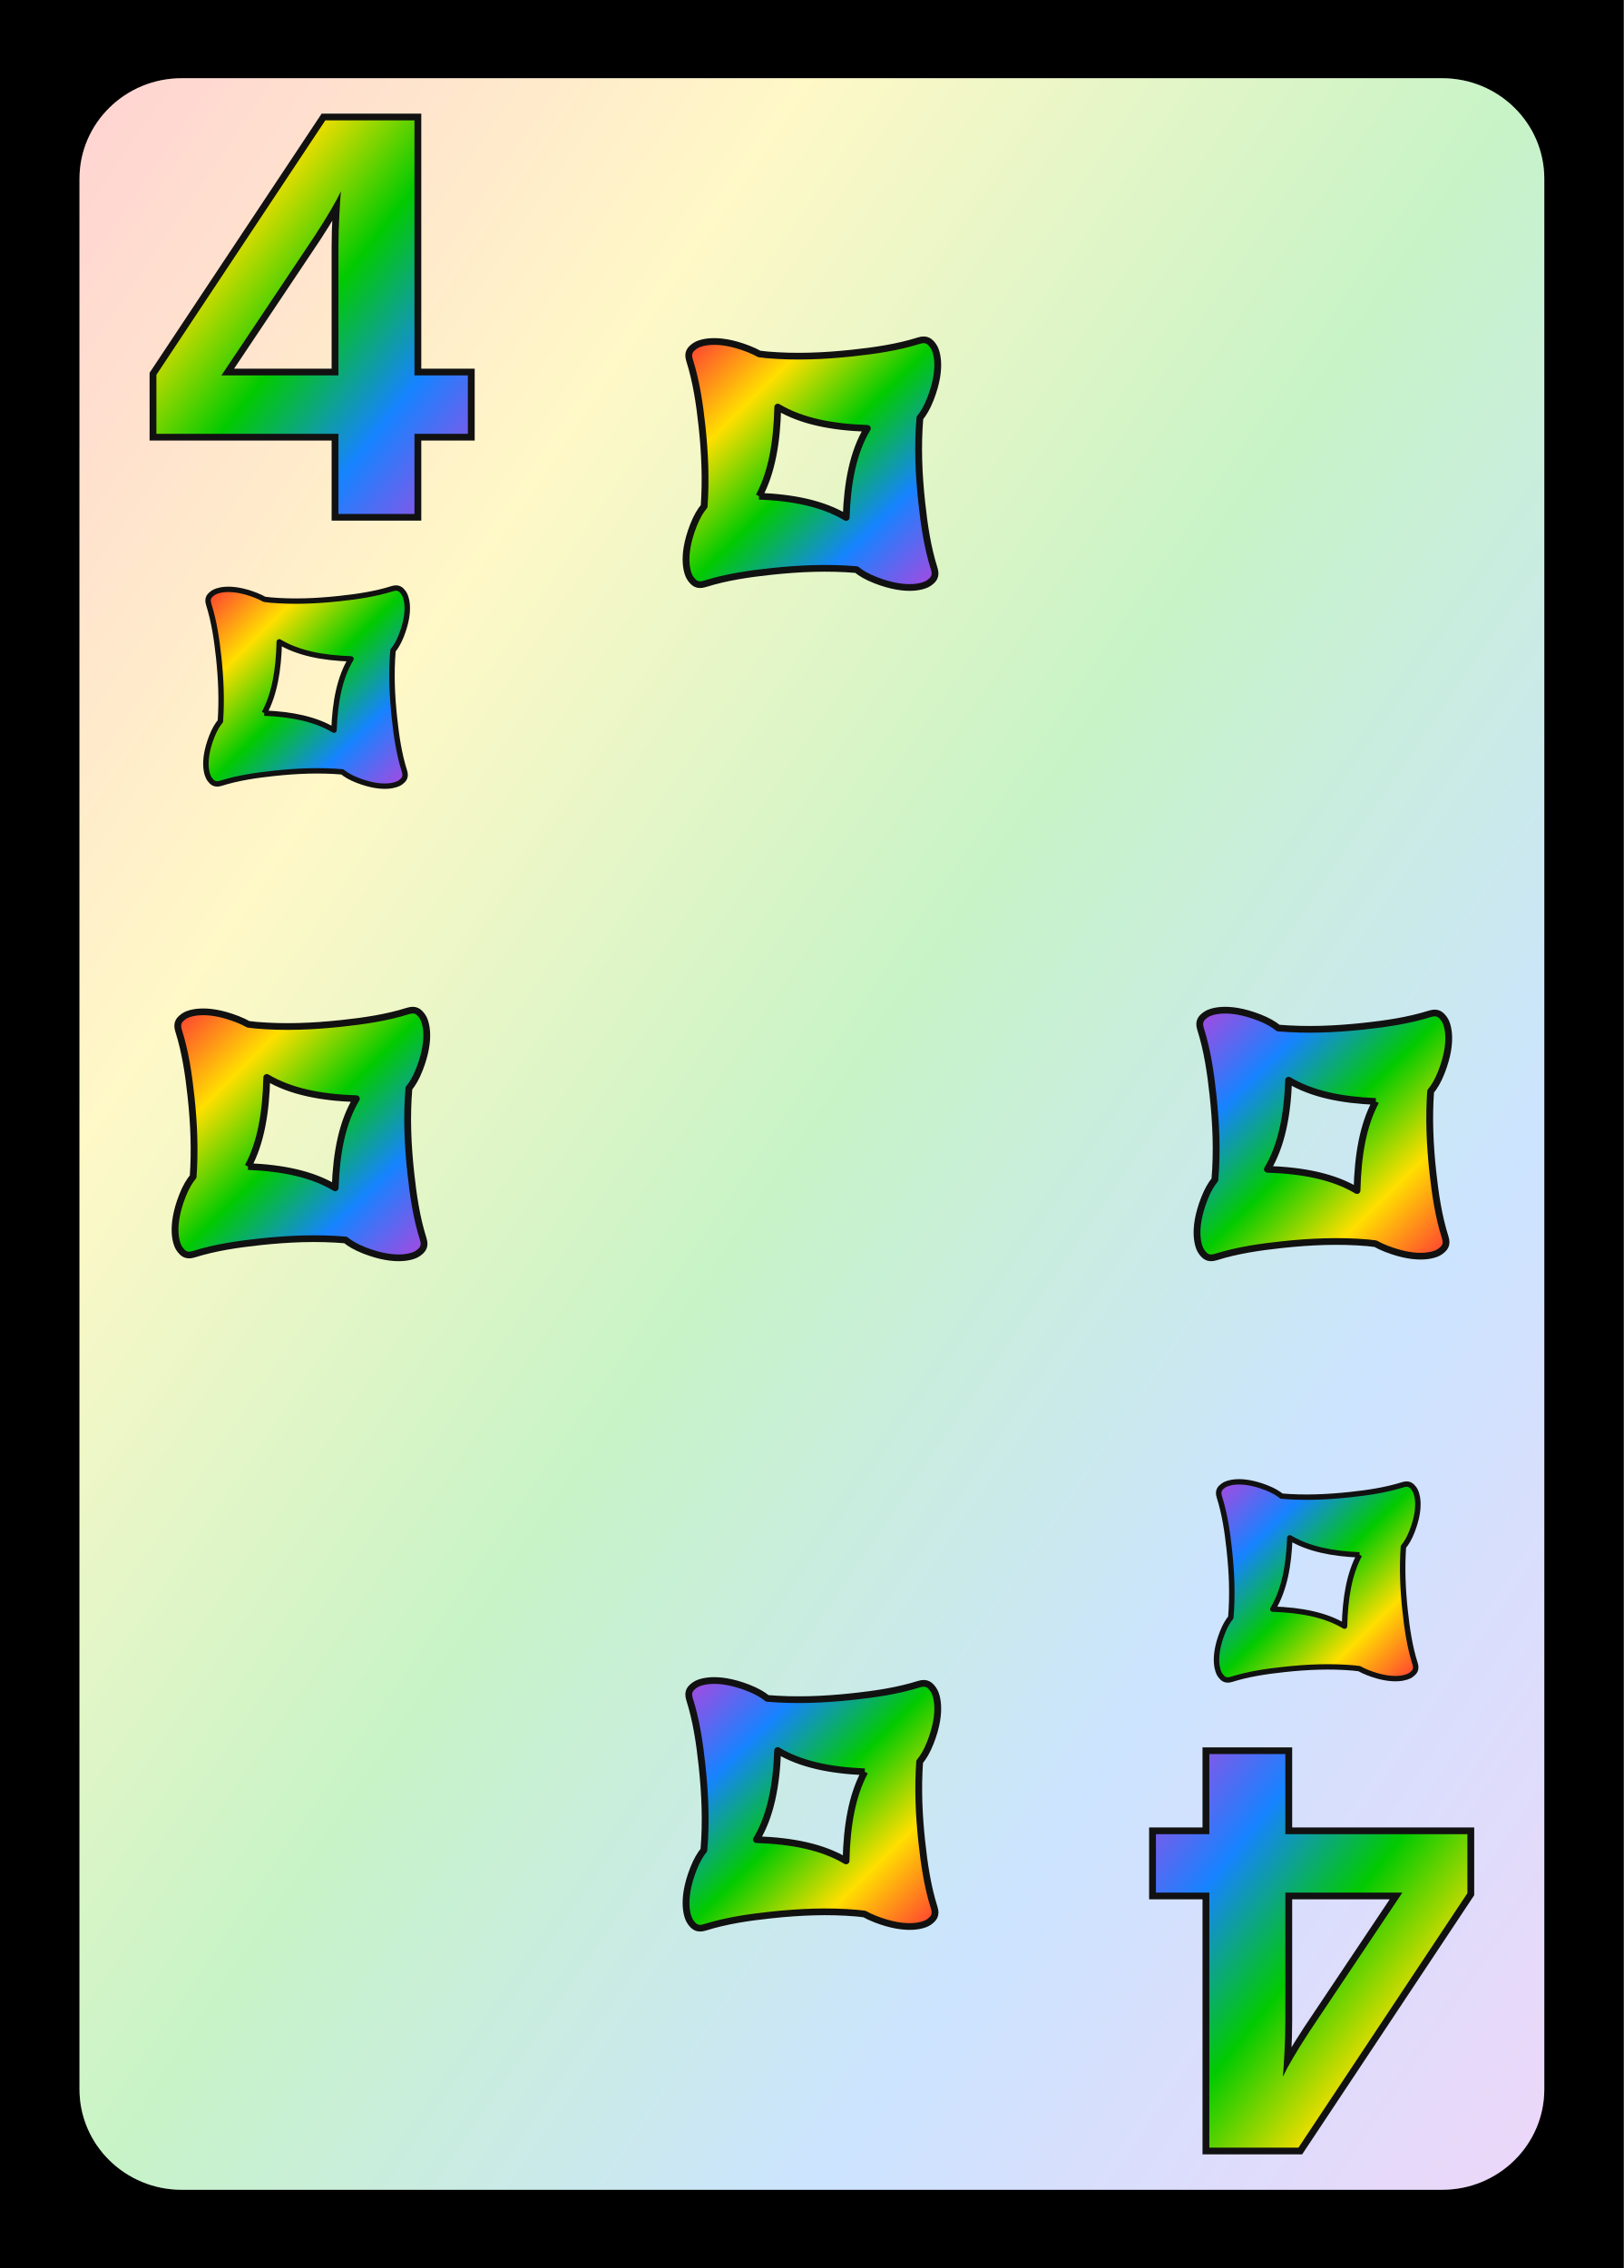
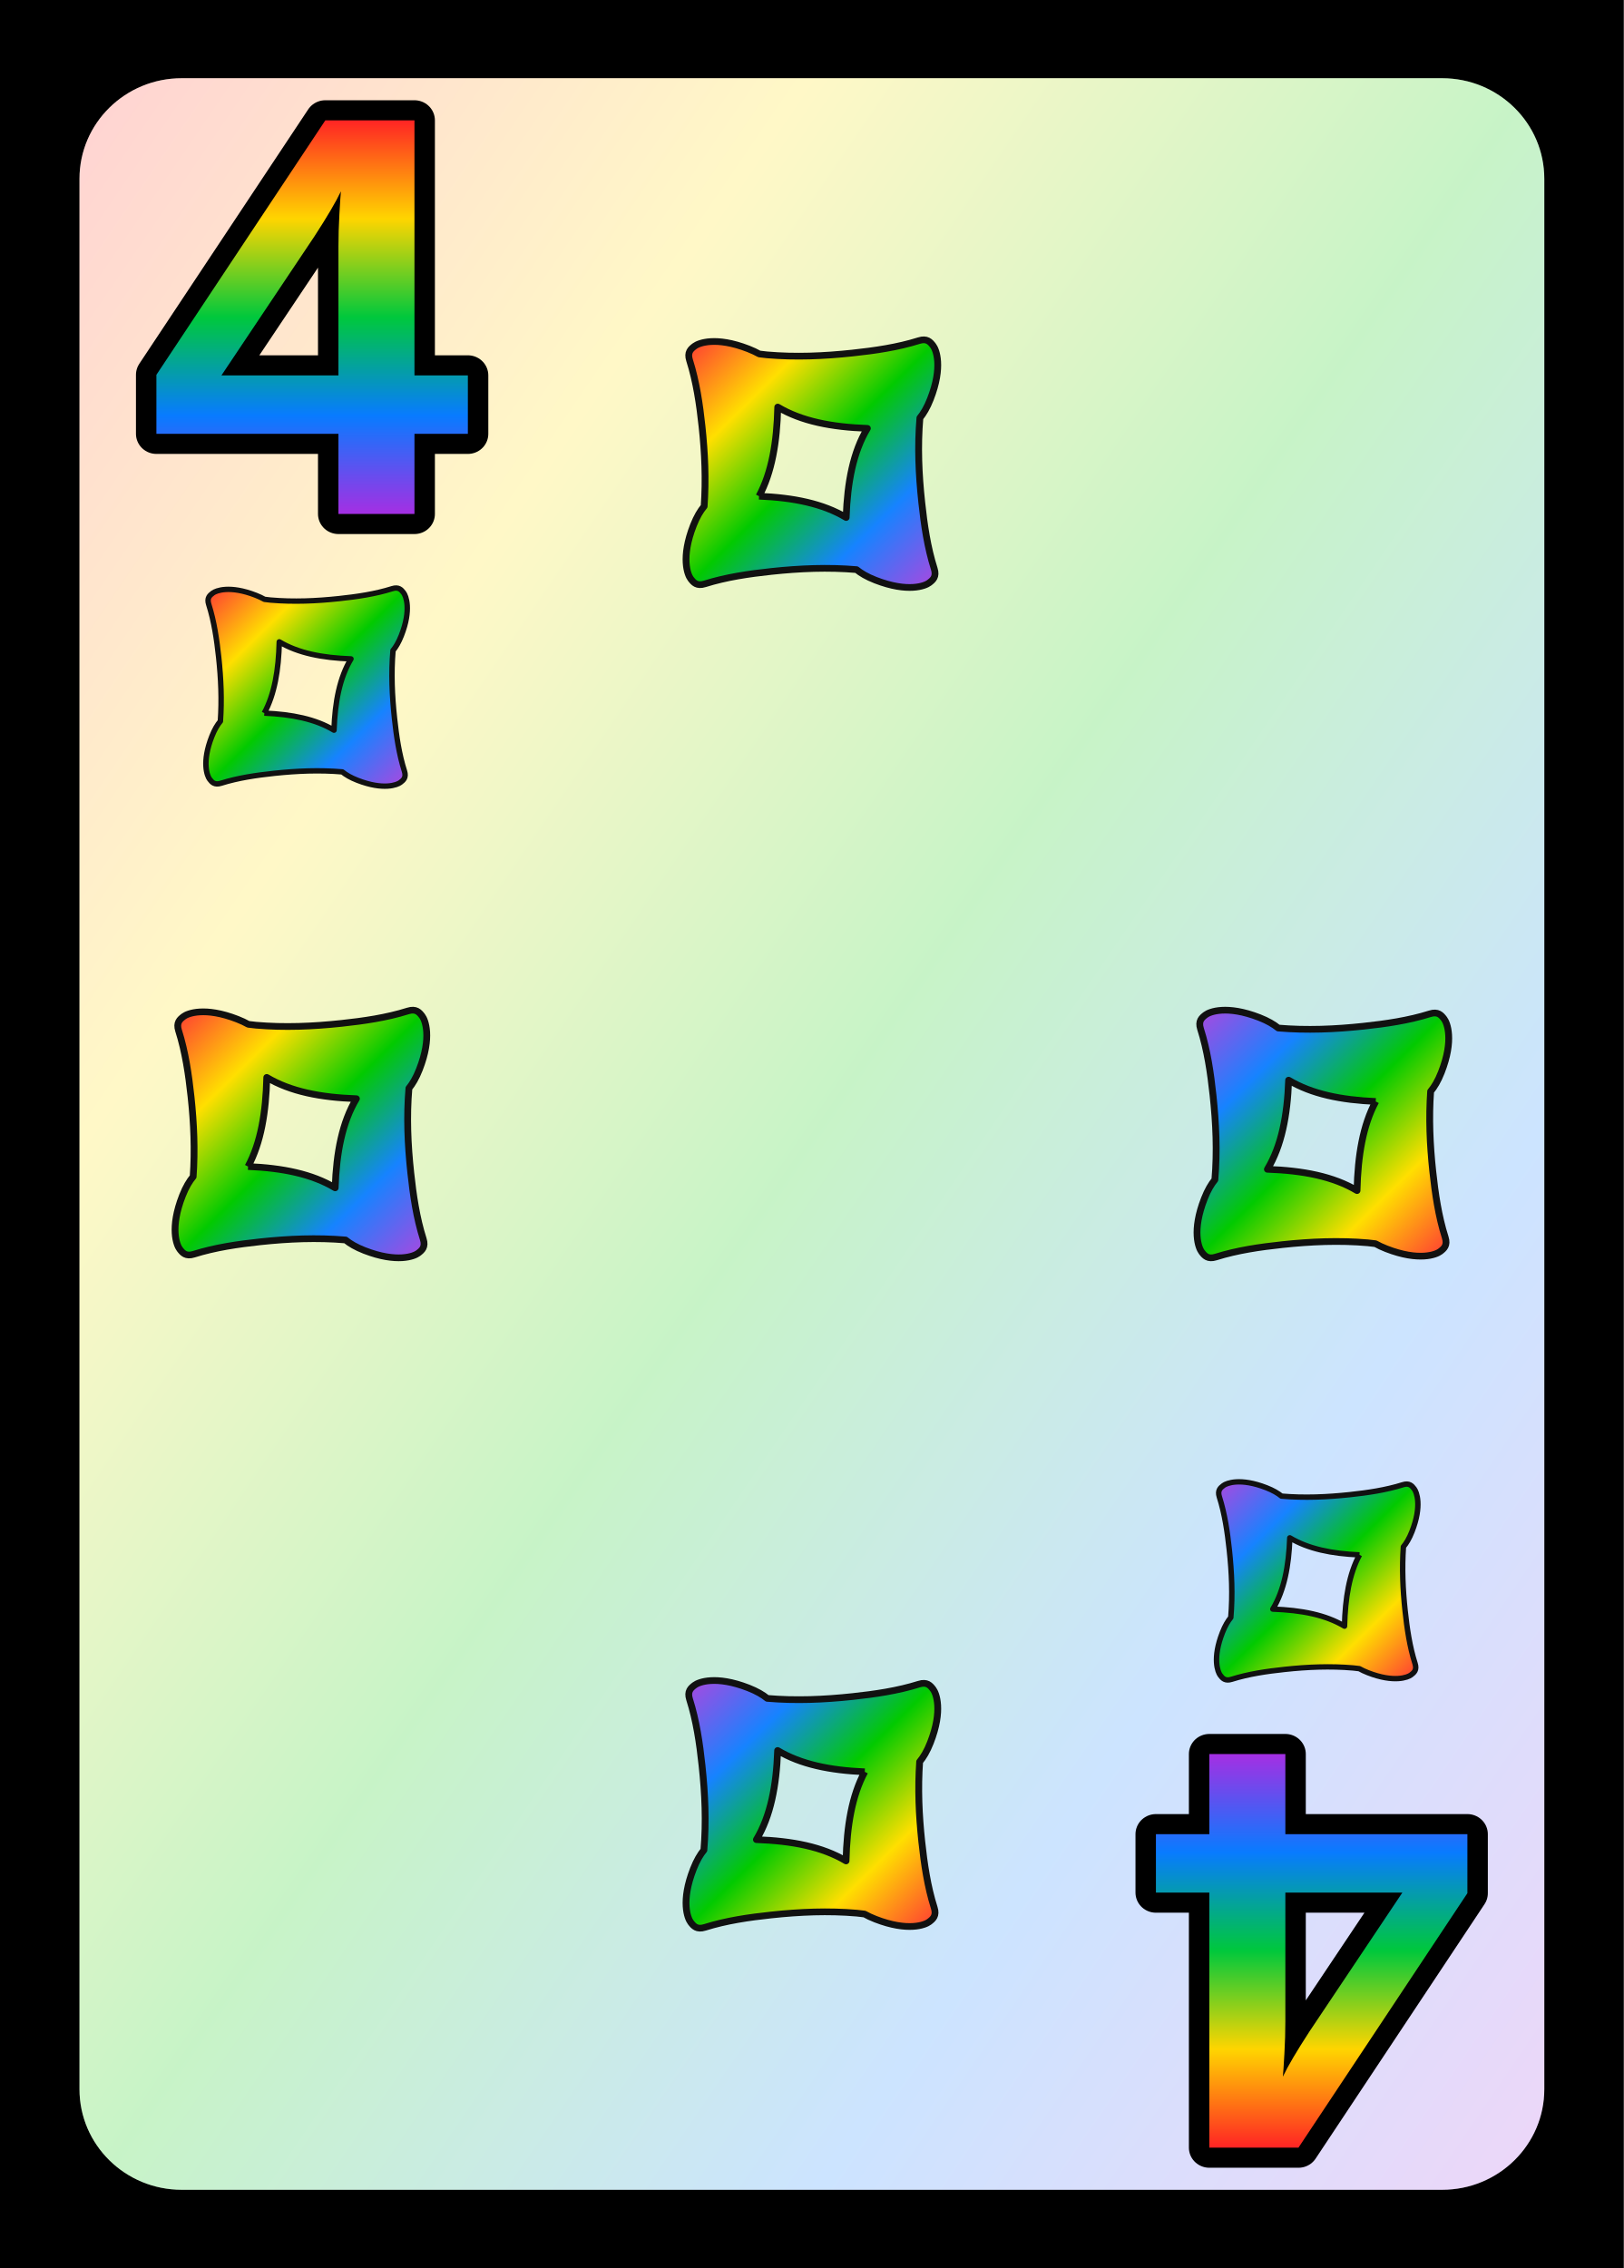
<svg xmlns="http://www.w3.org/2000/svg" width="63mm" height="88mm" viewBox="0 0 286 406" preserveAspectRatio="none" role="img" aria-labelledby="title">
  <defs>
    <linearGradient id="rainbow" x1="0" y1="0" x2="1" y2="1">
      <stop offset="0" stop-color="#ff3535" />
      <stop offset=".25" stop-color="#ffdf00" />
      <stop offset=".5" stop-color="#02ca00" />
      <stop offset=".75" stop-color="#1683ff" />
      <stop offset="1" stop-color="#ae46df" />
    </linearGradient>
+     <linearGradient id="rainbow-number" x1="0%" y1="0%" x2="0%" y2="100%">
+       <stop offset="0" stop-color="#ff2424" />
+       <stop offset=".25" stop-color="#ffd500" />
+       <stop offset=".5" stop-color="#00c83c" />
+       <stop offset=".75" stop-color="#087bff" />
+       <stop offset="1" stop-color="#a52fe3" />
+     </linearGradient>
  </defs>
  <rect width="286" height="406" fill="#000" />
  <rect x="14" y="14" width="258" height="378" rx="18" fill="white" />
  <rect x="14" y="14" width="258" height="378" rx="18" fill="url(#rainbow)" fill-opacity="0.22" />
-   <text x="26" y="92" font-family="Arial,Helvetica,sans-serif" font-size="102.4" font-weight="700" fill="url(#rainbow)" stroke="#111" stroke-width="2.4" paint-order="stroke fill">4</text>
+   <text x="26" y="92" font-family="Arial,Helvetica,sans-serif" font-size="102.4" font-weight="700" fill="url(#rainbow-number)" fill-opacity="1" stroke-linejoin="round" stroke="#000" stroke-width="7.2" paint-order="stroke fill">4</text>
  <g class="corner-suit-icon">
    <g transform="translate(54 123) rotate(0) scale(0.32)">
      <path d="M-23.281 14.563C-17.64 3.904 -15.397 -9.591 -15.033 -25.325C-4.63 -18.997 8.713 -16.345 24.43 -15.792C18.217 -5.273 15.623 8.216 15.083 24.097C4.925 17.896 -8.029 15.206 -23.281 14.563M48.383 17.425C47.039 4.788 46.493 -7.81 47.56 -20.479C49.118 -22.406 50.708 -25.083 52.159 -28.855C57.788 -43.425 54.691 -51.019 53.39 -52.761C52.09 -54.51 50.664 -56.189 47.127 -55.057C37.729 -52.042 27.659 -50.567 17.878 -49.505C5.339 -48.144 -7.174 -47.584 -19.763 -48.691C-20.856 -48.786 -22.012 -48.932 -23.168 -49.092C-24.538 -49.874 -26.121 -50.644 -27.986 -51.381C-42.378 -57.073 -49.879 -53.938 -51.6 -52.621C-53.328 -51.305 -54.986 -49.861 -53.868 -46.287C-50.891 -36.773 -49.433 -26.572 -48.384 -16.682C-47.121 -4.758 -46.612 7.141 -47.448 19.085C-49.044 21.018 -50.671 23.727 -52.16 27.588C-57.788 42.158 -54.691 49.758 -53.385 51.501C-52.084 53.249 -50.664 54.928 -47.128 53.79C-37.73 50.782 -27.66 49.3 -17.885 48.238C-5.371 46.883 7.111 46.33 19.656 47.424C21.566 49.014 24.223 50.636 27.98 52.124C42.372 57.816 49.879 54.681 51.594 53.364C53.327 52.047 54.98 50.604 53.868 47.03C50.884 37.516 49.426 27.314 48.383 17.425Z" fill="url(#rainbow)" stroke="#111" stroke-width="3" stroke-linejoin="round" />
    </g>
  </g>
  <g transform="translate(286 406) rotate(180)">
-     <text x="26" y="92" font-family="Arial,Helvetica,sans-serif" font-size="102.4" font-weight="700" fill="url(#rainbow)" stroke="#111" stroke-width="2.4" paint-order="stroke fill">4</text>
+     <text x="26" y="92" font-family="Arial,Helvetica,sans-serif" font-size="102.4" font-weight="700" fill="url(#rainbow-number)" fill-opacity="1" stroke-linejoin="round" stroke="#000" stroke-width="7.2" paint-order="stroke fill">4</text>
    <g class="corner-suit-icon">
      <g transform="translate(54 123) rotate(0) scale(0.32)">
        <path d="M-23.281 14.563C-17.64 3.904 -15.397 -9.591 -15.033 -25.325C-4.63 -18.997 8.713 -16.345 24.43 -15.792C18.217 -5.273 15.623 8.216 15.083 24.097C4.925 17.896 -8.029 15.206 -23.281 14.563M48.383 17.425C47.039 4.788 46.493 -7.81 47.56 -20.479C49.118 -22.406 50.708 -25.083 52.159 -28.855C57.788 -43.425 54.691 -51.019 53.39 -52.761C52.09 -54.51 50.664 -56.189 47.127 -55.057C37.729 -52.042 27.659 -50.567 17.878 -49.505C5.339 -48.144 -7.174 -47.584 -19.763 -48.691C-20.856 -48.786 -22.012 -48.932 -23.168 -49.092C-24.538 -49.874 -26.121 -50.644 -27.986 -51.381C-42.378 -57.073 -49.879 -53.938 -51.6 -52.621C-53.328 -51.305 -54.986 -49.861 -53.868 -46.287C-50.891 -36.773 -49.433 -26.572 -48.384 -16.682C-47.121 -4.758 -46.612 7.141 -47.448 19.085C-49.044 21.018 -50.671 23.727 -52.16 27.588C-57.788 42.158 -54.691 49.758 -53.385 51.501C-52.084 53.249 -50.664 54.928 -47.128 53.79C-37.73 50.782 -27.66 49.3 -17.885 48.238C-5.371 46.883 7.111 46.33 19.656 47.424C21.566 49.014 24.223 50.636 27.98 52.124C42.372 57.816 49.879 54.681 51.594 53.364C53.327 52.047 54.98 50.604 53.868 47.03C50.884 37.516 49.426 27.314 48.383 17.425Z" fill="url(#rainbow)" stroke="#111" stroke-width="3" stroke-linejoin="round" />
      </g>
    </g>
  </g>
  <g transform="translate(143 83) rotate(0) scale(0.4)">
    <path d="M-23.281 14.563C-17.64 3.904 -15.397 -9.591 -15.033 -25.325C-4.63 -18.997 8.713 -16.345 24.43 -15.792C18.217 -5.273 15.623 8.216 15.083 24.097C4.925 17.896 -8.029 15.206 -23.281 14.563M48.383 17.425C47.039 4.788 46.493 -7.81 47.56 -20.479C49.118 -22.406 50.708 -25.083 52.159 -28.855C57.788 -43.425 54.691 -51.019 53.39 -52.761C52.09 -54.51 50.664 -56.189 47.127 -55.057C37.729 -52.042 27.659 -50.567 17.878 -49.505C5.339 -48.144 -7.174 -47.584 -19.763 -48.691C-20.856 -48.786 -22.012 -48.932 -23.168 -49.092C-24.538 -49.874 -26.121 -50.644 -27.986 -51.381C-42.378 -57.073 -49.879 -53.938 -51.6 -52.621C-53.328 -51.305 -54.986 -49.861 -53.868 -46.287C-50.891 -36.773 -49.433 -26.572 -48.384 -16.682C-47.121 -4.758 -46.612 7.141 -47.448 19.085C-49.044 21.018 -50.671 23.727 -52.16 27.588C-57.788 42.158 -54.691 49.758 -53.385 51.501C-52.084 53.249 -50.664 54.928 -47.128 53.79C-37.73 50.782 -27.66 49.3 -17.885 48.238C-5.371 46.883 7.111 46.33 19.656 47.424C21.566 49.014 24.223 50.636 27.98 52.124C42.372 57.816 49.879 54.681 51.594 53.364C53.327 52.047 54.98 50.604 53.868 47.03C50.884 37.516 49.426 27.314 48.383 17.425Z" fill="url(#rainbow)" stroke="#111" stroke-width="3" stroke-linejoin="round" />
  </g>
  <g transform="translate(143 323) rotate(180) scale(0.4)">
    <path d="M-23.281 14.563C-17.64 3.904 -15.397 -9.591 -15.033 -25.325C-4.63 -18.997 8.713 -16.345 24.43 -15.792C18.217 -5.273 15.623 8.216 15.083 24.097C4.925 17.896 -8.029 15.206 -23.281 14.563M48.383 17.425C47.039 4.788 46.493 -7.81 47.56 -20.479C49.118 -22.406 50.708 -25.083 52.159 -28.855C57.788 -43.425 54.691 -51.019 53.39 -52.761C52.09 -54.51 50.664 -56.189 47.127 -55.057C37.729 -52.042 27.659 -50.567 17.878 -49.505C5.339 -48.144 -7.174 -47.584 -19.763 -48.691C-20.856 -48.786 -22.012 -48.932 -23.168 -49.092C-24.538 -49.874 -26.121 -50.644 -27.986 -51.381C-42.378 -57.073 -49.879 -53.938 -51.6 -52.621C-53.328 -51.305 -54.986 -49.861 -53.868 -46.287C-50.891 -36.773 -49.433 -26.572 -48.384 -16.682C-47.121 -4.758 -46.612 7.141 -47.448 19.085C-49.044 21.018 -50.671 23.727 -52.16 27.588C-57.788 42.158 -54.691 49.758 -53.385 51.501C-52.084 53.249 -50.664 54.928 -47.128 53.79C-37.73 50.782 -27.66 49.3 -17.885 48.238C-5.371 46.883 7.111 46.33 19.656 47.424C21.566 49.014 24.223 50.636 27.98 52.124C42.372 57.816 49.879 54.681 51.594 53.364C53.327 52.047 54.98 50.604 53.868 47.03C50.884 37.516 49.426 27.314 48.383 17.425Z" fill="url(#rainbow)" stroke="#111" stroke-width="3" stroke-linejoin="round" />
  </g>
  <g transform="translate(53 203) rotate(0) scale(0.4)">
    <path d="M-23.281 14.563C-17.64 3.904 -15.397 -9.591 -15.033 -25.325C-4.63 -18.997 8.713 -16.345 24.43 -15.792C18.217 -5.273 15.623 8.216 15.083 24.097C4.925 17.896 -8.029 15.206 -23.281 14.563M48.383 17.425C47.039 4.788 46.493 -7.81 47.56 -20.479C49.118 -22.406 50.708 -25.083 52.159 -28.855C57.788 -43.425 54.691 -51.019 53.39 -52.761C52.09 -54.51 50.664 -56.189 47.127 -55.057C37.729 -52.042 27.659 -50.567 17.878 -49.505C5.339 -48.144 -7.174 -47.584 -19.763 -48.691C-20.856 -48.786 -22.012 -48.932 -23.168 -49.092C-24.538 -49.874 -26.121 -50.644 -27.986 -51.381C-42.378 -57.073 -49.879 -53.938 -51.6 -52.621C-53.328 -51.305 -54.986 -49.861 -53.868 -46.287C-50.891 -36.773 -49.433 -26.572 -48.384 -16.682C-47.121 -4.758 -46.612 7.141 -47.448 19.085C-49.044 21.018 -50.671 23.727 -52.16 27.588C-57.788 42.158 -54.691 49.758 -53.385 51.501C-52.084 53.249 -50.664 54.928 -47.128 53.79C-37.73 50.782 -27.66 49.3 -17.885 48.238C-5.371 46.883 7.111 46.33 19.656 47.424C21.566 49.014 24.223 50.636 27.98 52.124C42.372 57.816 49.879 54.681 51.594 53.364C53.327 52.047 54.98 50.604 53.868 47.03C50.884 37.516 49.426 27.314 48.383 17.425Z" fill="url(#rainbow)" stroke="#111" stroke-width="3" stroke-linejoin="round" />
  </g>
  <g transform="translate(233 203) rotate(180) scale(0.4)">
    <path d="M-23.281 14.563C-17.64 3.904 -15.397 -9.591 -15.033 -25.325C-4.63 -18.997 8.713 -16.345 24.43 -15.792C18.217 -5.273 15.623 8.216 15.083 24.097C4.925 17.896 -8.029 15.206 -23.281 14.563M48.383 17.425C47.039 4.788 46.493 -7.81 47.56 -20.479C49.118 -22.406 50.708 -25.083 52.159 -28.855C57.788 -43.425 54.691 -51.019 53.39 -52.761C52.09 -54.51 50.664 -56.189 47.127 -55.057C37.729 -52.042 27.659 -50.567 17.878 -49.505C5.339 -48.144 -7.174 -47.584 -19.763 -48.691C-20.856 -48.786 -22.012 -48.932 -23.168 -49.092C-24.538 -49.874 -26.121 -50.644 -27.986 -51.381C-42.378 -57.073 -49.879 -53.938 -51.6 -52.621C-53.328 -51.305 -54.986 -49.861 -53.868 -46.287C-50.891 -36.773 -49.433 -26.572 -48.384 -16.682C-47.121 -4.758 -46.612 7.141 -47.448 19.085C-49.044 21.018 -50.671 23.727 -52.16 27.588C-57.788 42.158 -54.691 49.758 -53.385 51.501C-52.084 53.249 -50.664 54.928 -47.128 53.79C-37.73 50.782 -27.66 49.3 -17.885 48.238C-5.371 46.883 7.111 46.33 19.656 47.424C21.566 49.014 24.223 50.636 27.98 52.124C42.372 57.816 49.879 54.681 51.594 53.364C53.327 52.047 54.98 50.604 53.868 47.03C50.884 37.516 49.426 27.314 48.383 17.425Z" fill="url(#rainbow)" stroke="#111" stroke-width="3" stroke-linejoin="round" />
  </g>
</svg>
